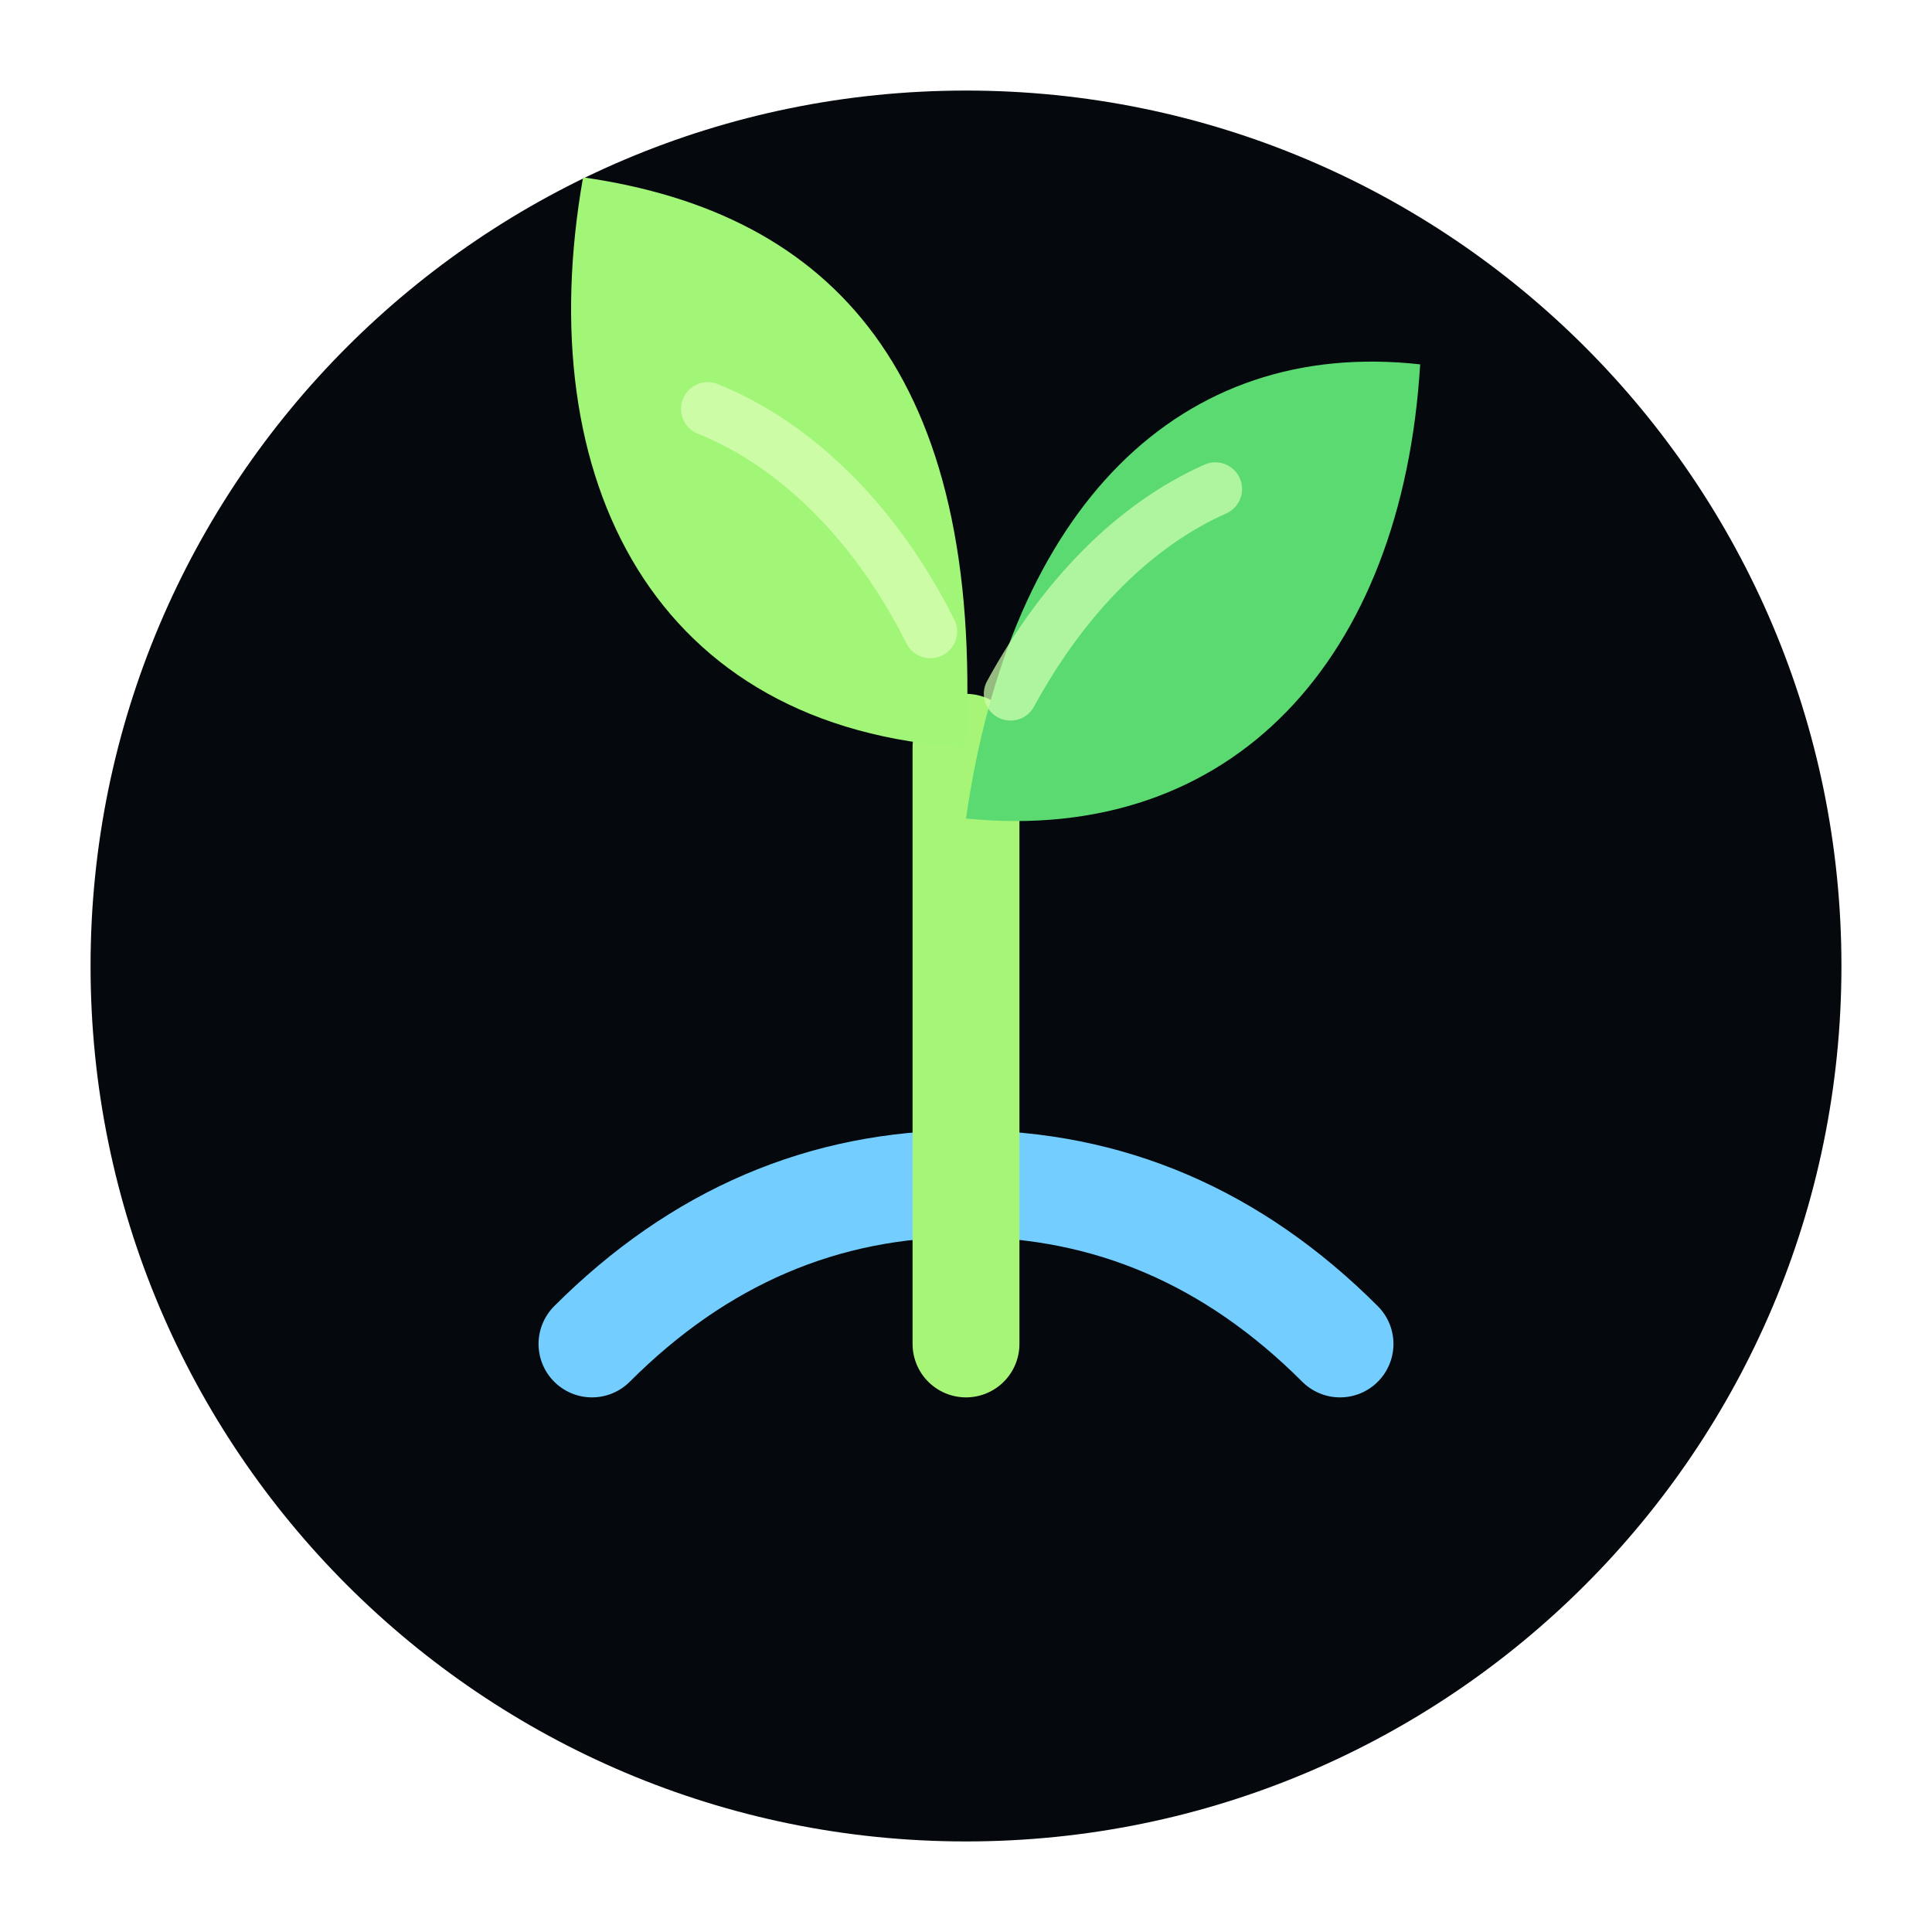
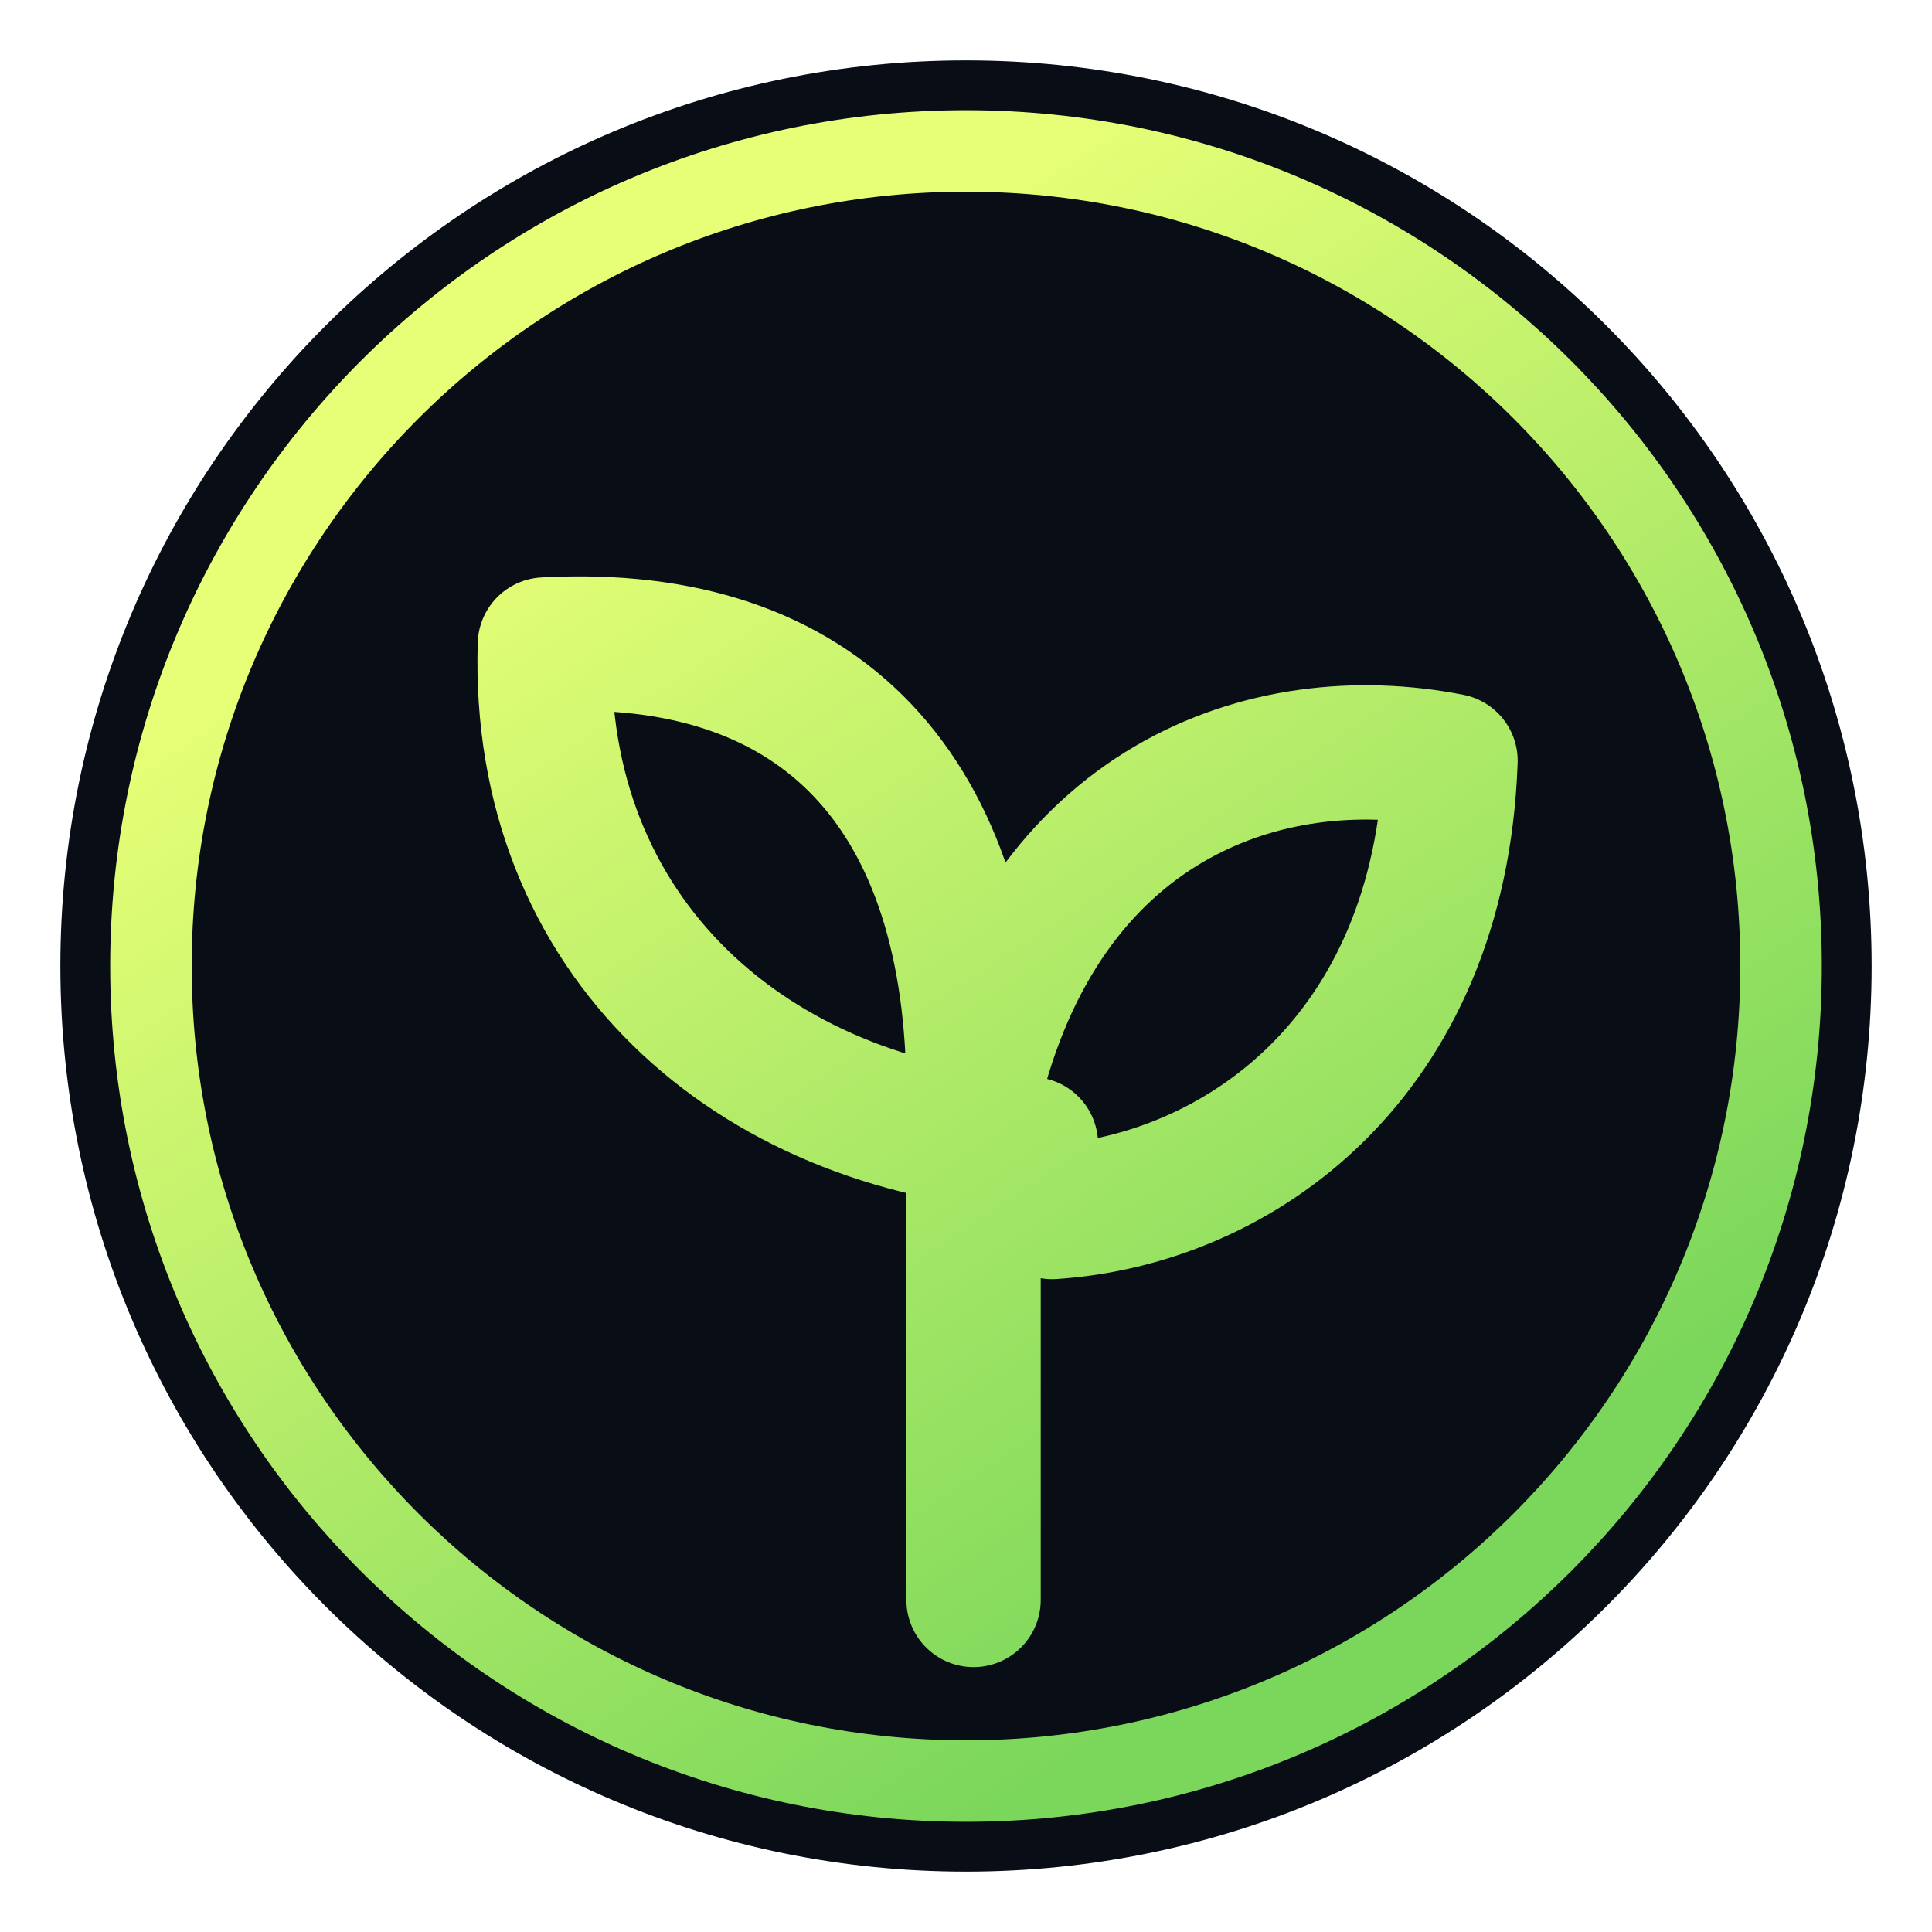
<svg xmlns="http://www.w3.org/2000/svg" width="64" height="64" viewBox="0 0 64 64" fill="none">
-   <circle cx="32" cy="32" r="29" fill="#05090D" />
-   <g transform="translate(32 28) scale(1.18) translate(-32 -28)">
-     <path d="M21.5 42C24.5 39 28 37.5 32 37.5C36 37.5 39.5 39 42.5 42" stroke="#73CEFF" stroke-width="3" stroke-linecap="round" />
-     <path d="M32 42V25.25" stroke="#A7F577" stroke-width="3" stroke-linecap="round" />
-     <path d="M32 25.25C23.25 24.75 19.75 17.75 21.25 9.25C28.25 10.25 32.5 14.75 32 25.25Z" fill="#A1F577" />
-     <path d="M32 27.25C39.5 28 44.25 22.75 44.75 14.5C38 13.75 33.25 18.5 32 27.25Z" fill="#5BDA72" />
-     <path d="M24.75 15.75C27.25 16.75 29.5 19 31 22" stroke="#D8FFB3" stroke-width="1.5" stroke-linecap="round" stroke-opacity="0.78" />
-     <path d="M39 18C36.75 19 34.75 21 33.25 23.75" stroke="#CFFFAD" stroke-width="1.5" stroke-linecap="round" stroke-opacity="0.72" />
-   </g>
+   <defs>
+     <linearGradient id="sproutMarkLime" x1="20" y1="14" x2="45" y2="52" gradientUnits="userSpaceOnUse">
+       <stop stop-color="#E7FF76" />
+       <stop offset="1" stop-color="#7BD75B" />
+     </linearGradient>
+   </defs>
+   <circle cx="32" cy="32" r="30" fill="#080D16" />
+   <circle cx="32" cy="32" r="27" stroke="url(#sproutMarkLime)" stroke-width="2.7" />
+   <path d="M32.25 53V36.25C32.25 26.25 27.2 20.85 18.05 21.35C17.75 31.05 24.9 37.3 34.15 37.9" stroke="url(#sproutMarkLime)" stroke-width="4.45" stroke-linecap="round" stroke-linejoin="round" />
+   <path d="M32.25 36.25C34.55 26.55 41.95 24 48.05 25.2C47.7 35.05 41 39.75 34.85 40.15" stroke="url(#sproutMarkLime)" stroke-width="4.45" stroke-linecap="round" stroke-linejoin="round" />
</svg>
